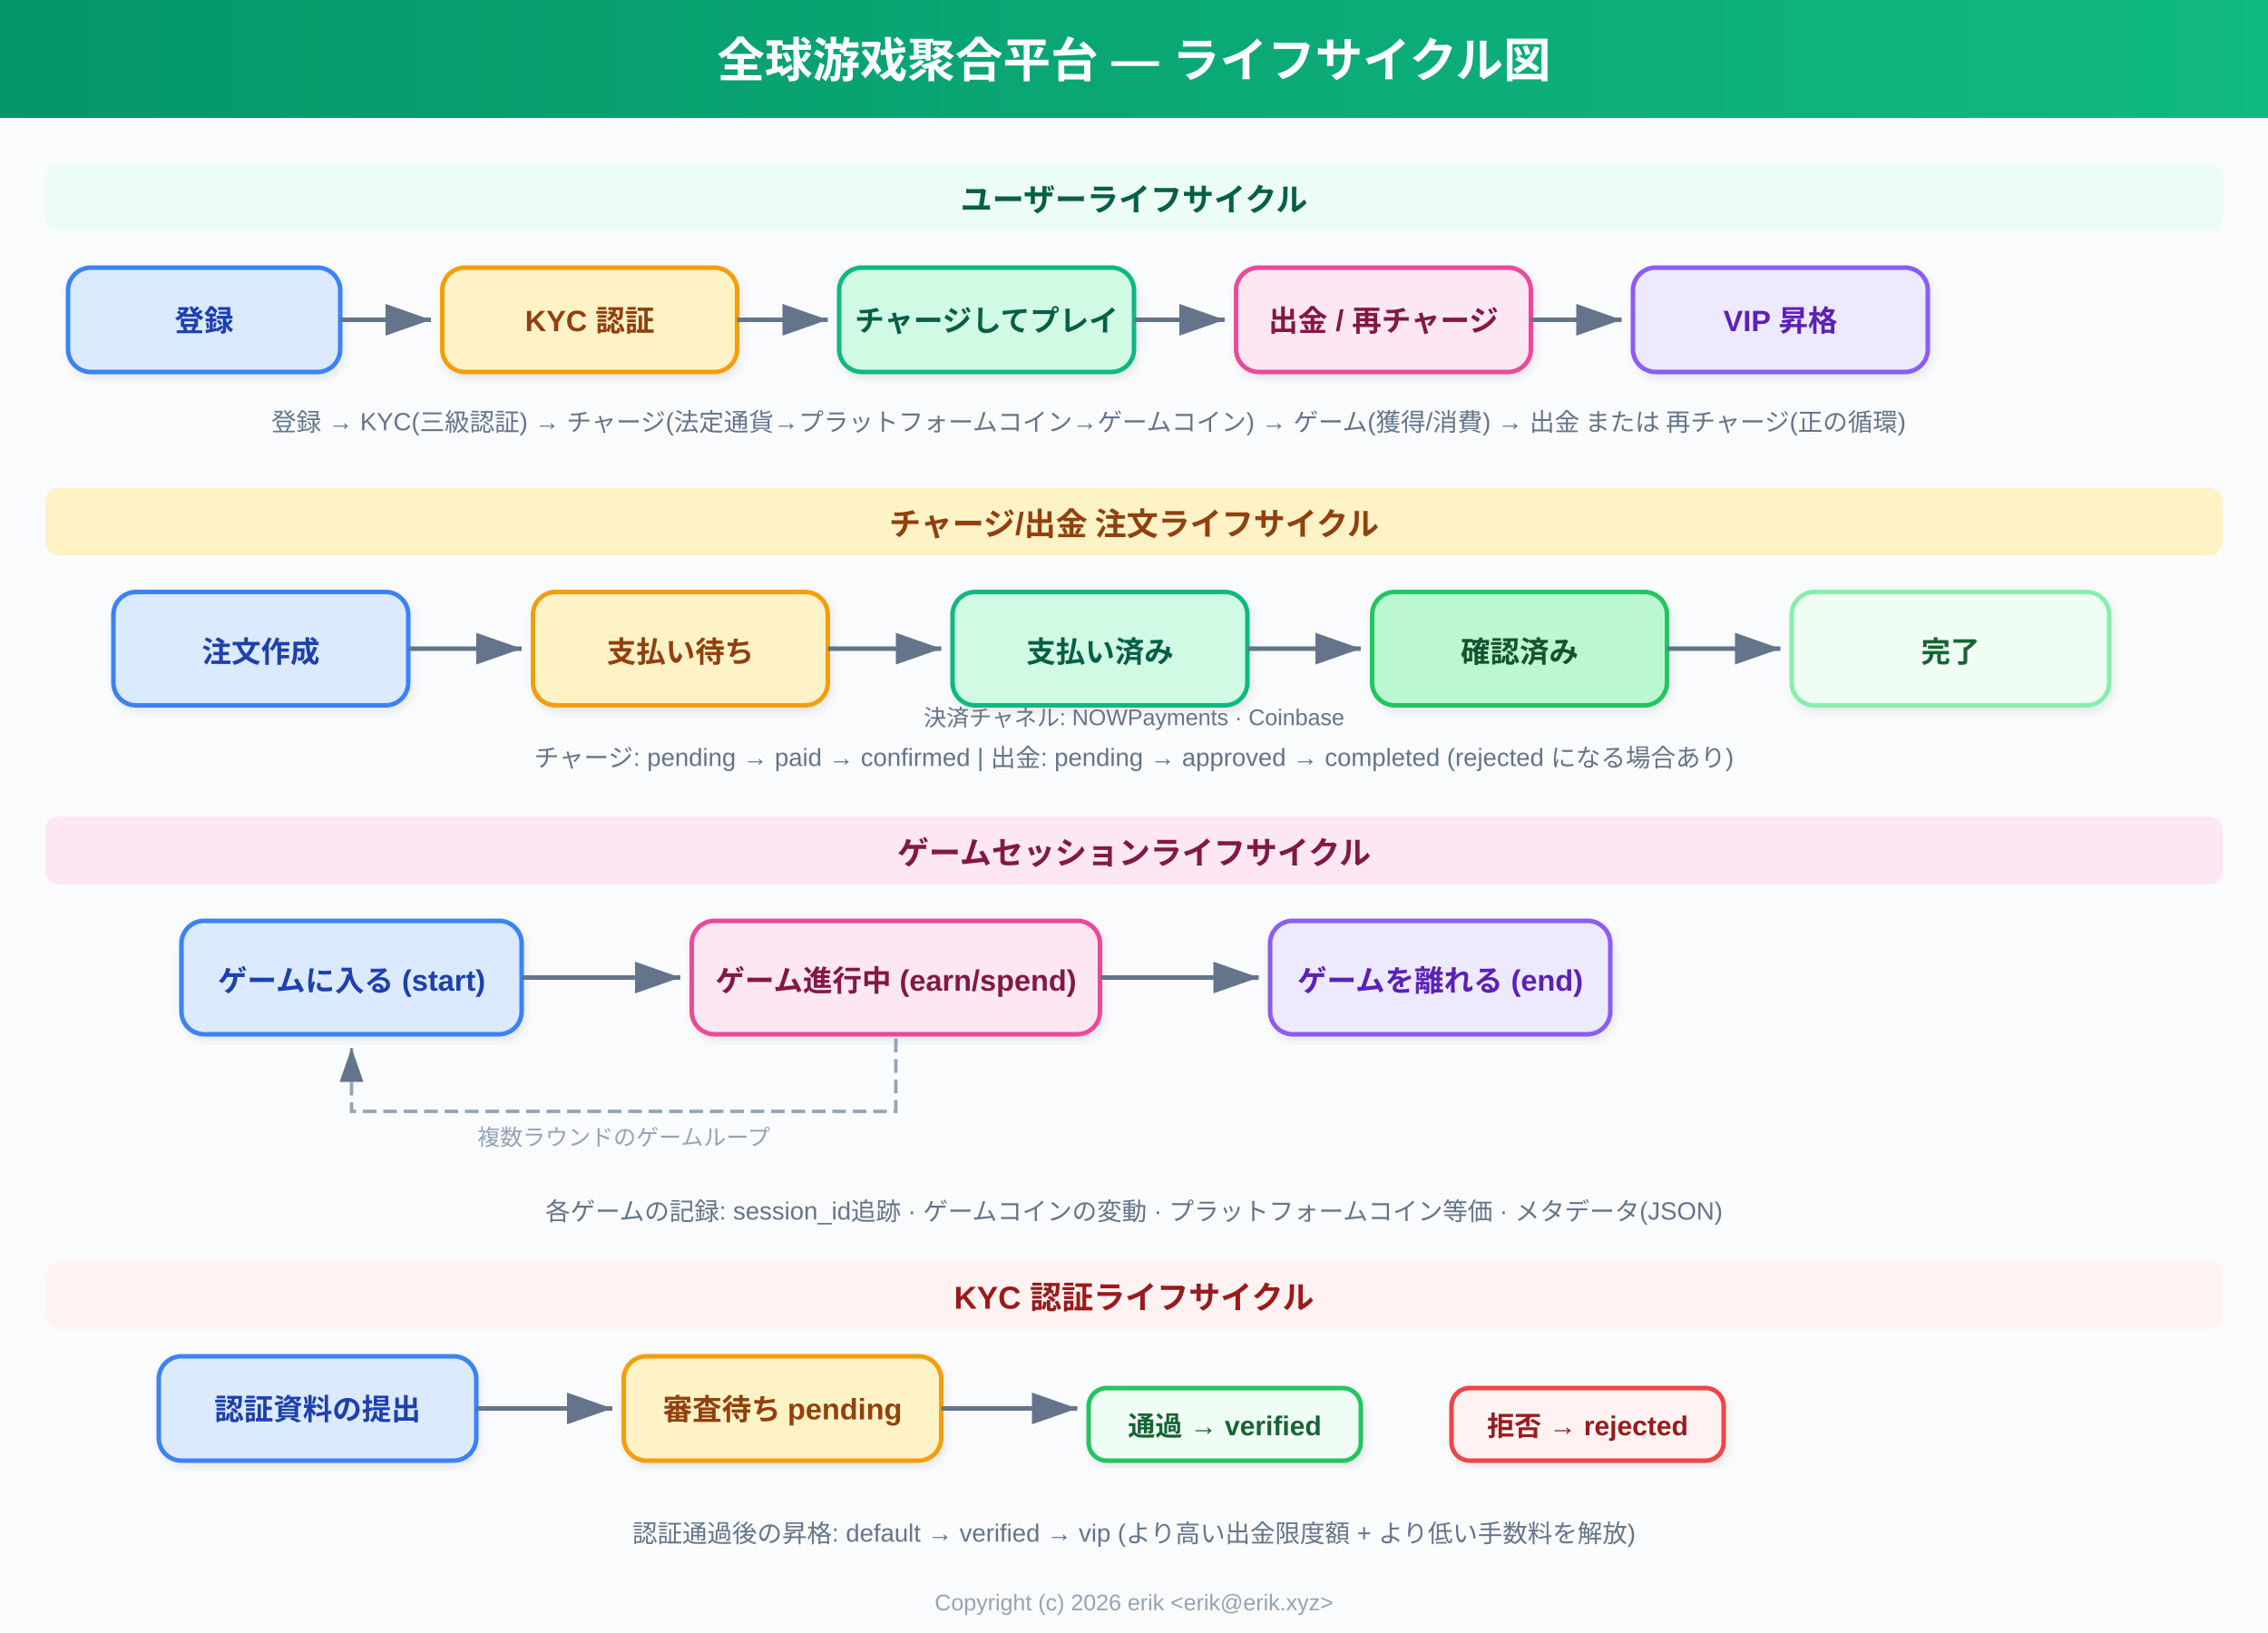
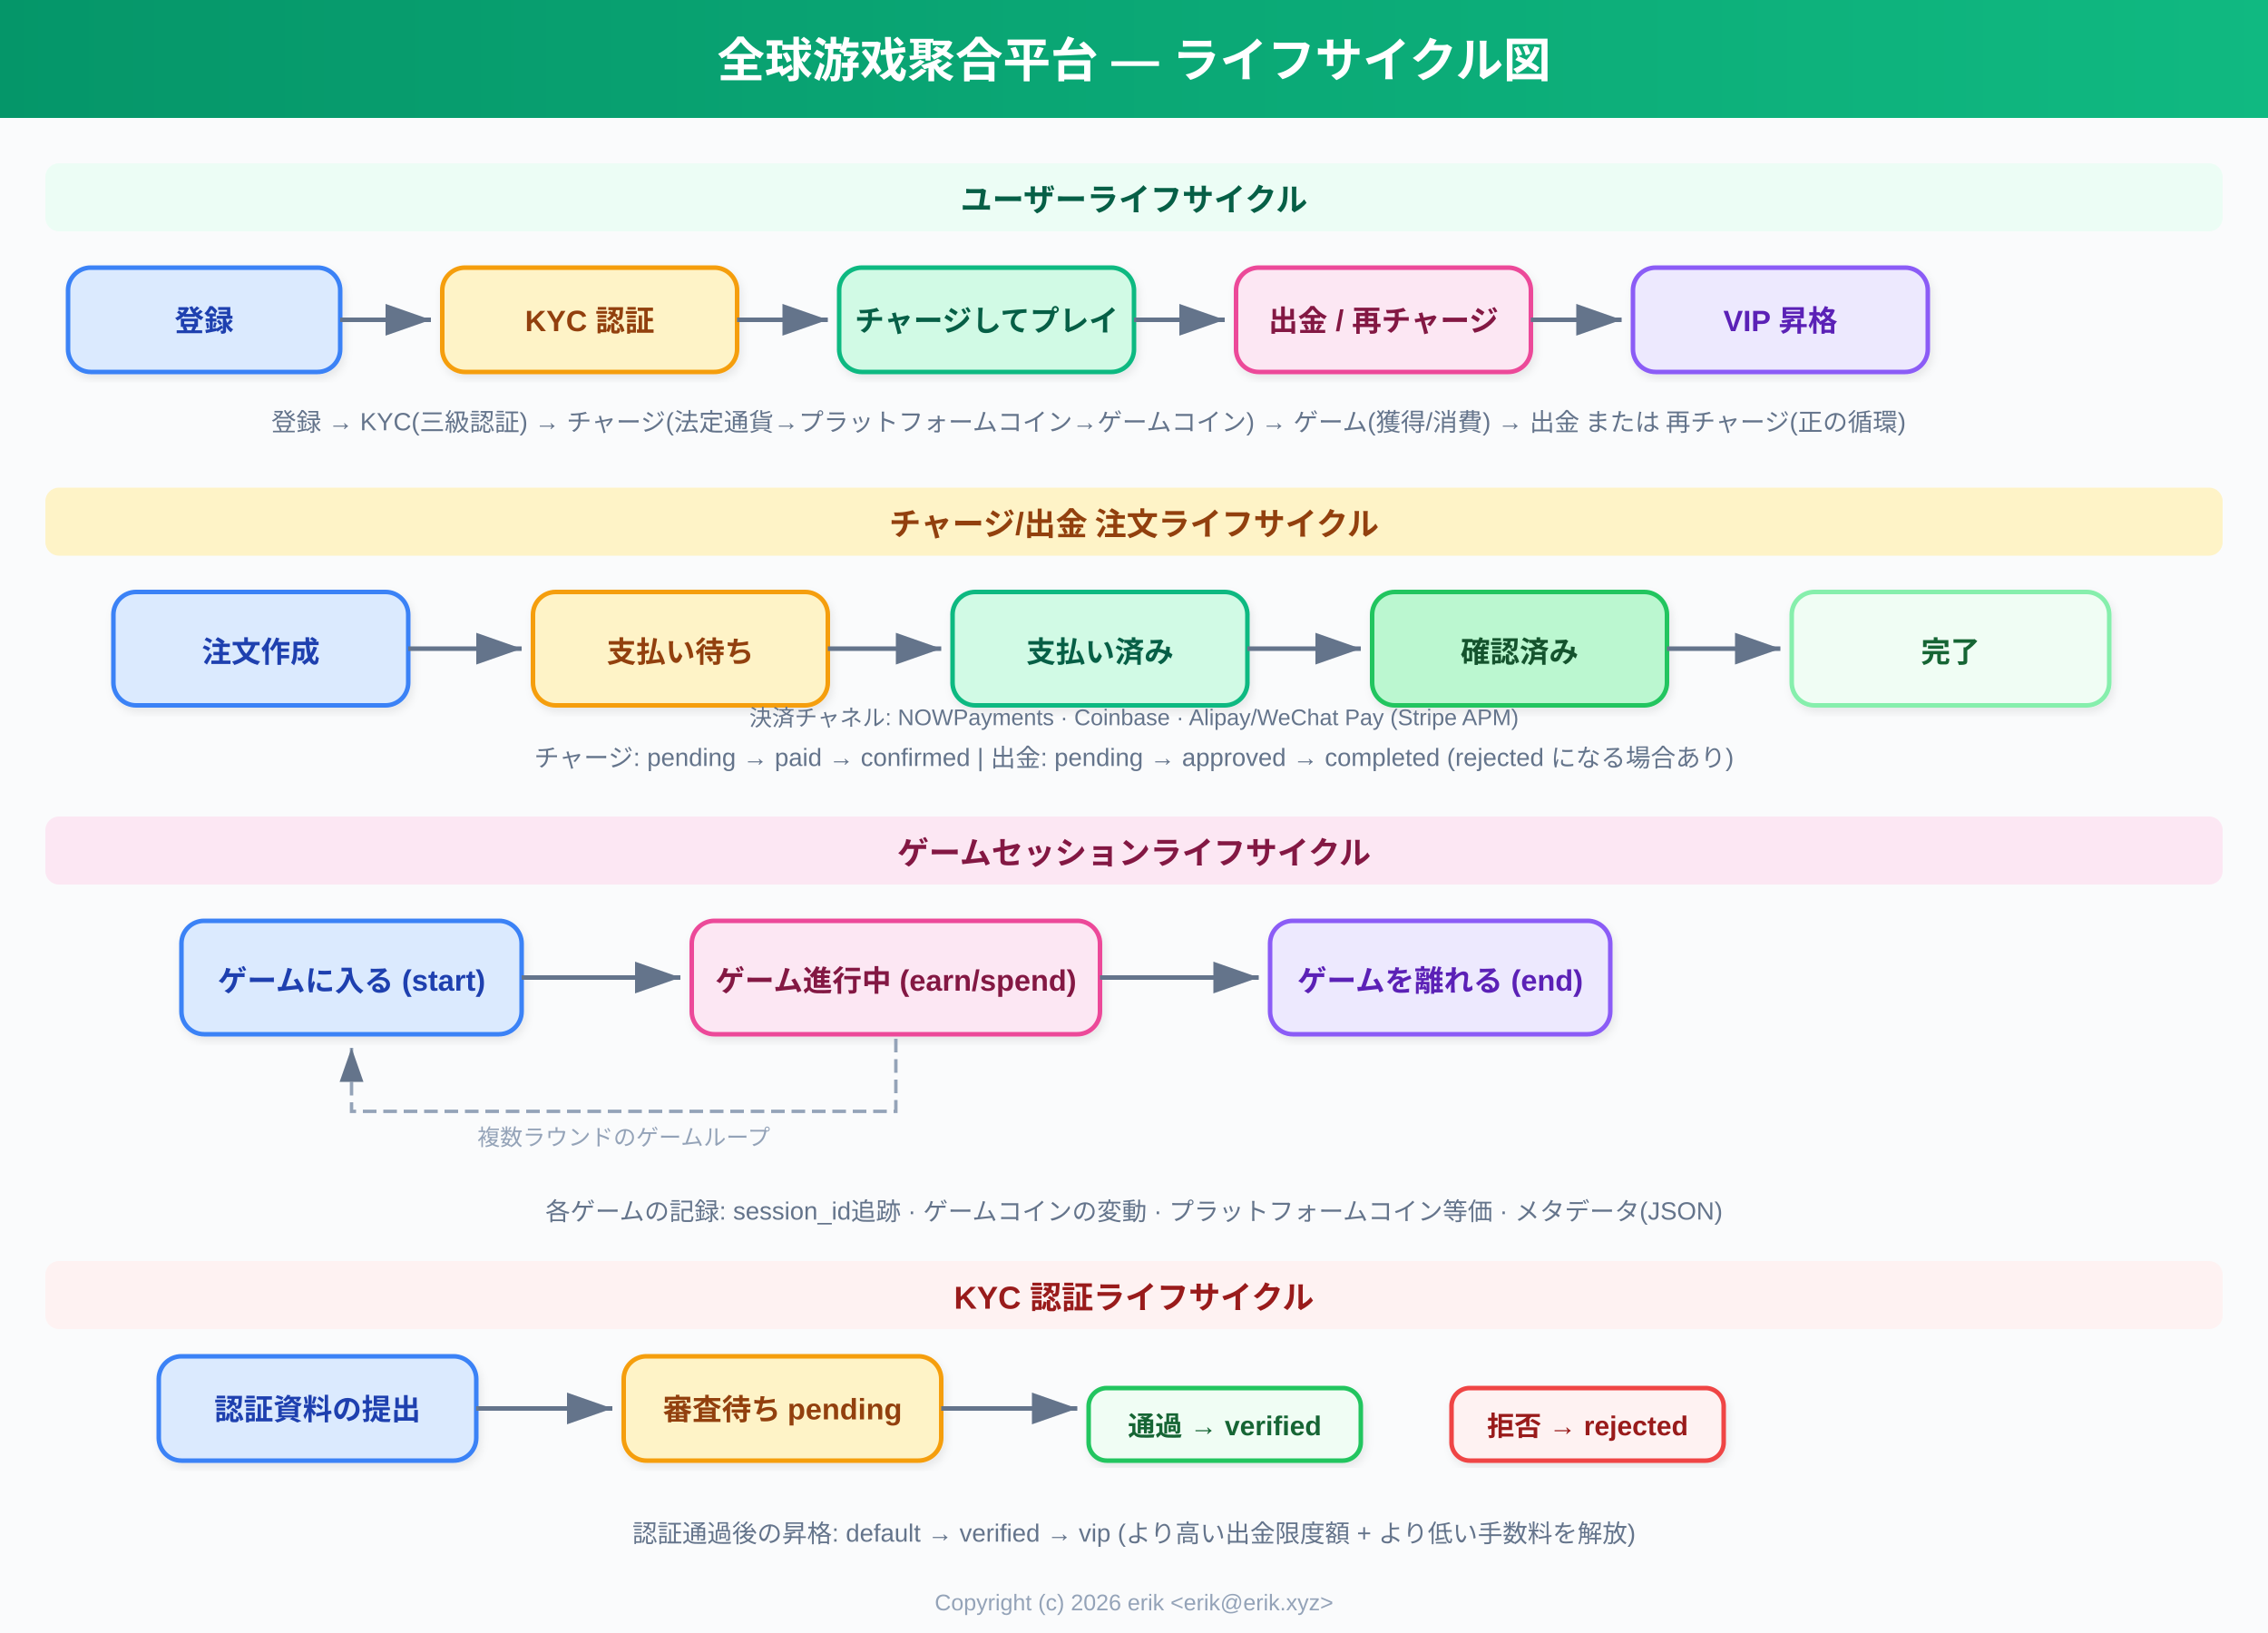
<svg xmlns="http://www.w3.org/2000/svg" viewBox="0 0 1000 720" font-family="Arial, 'Noto Sans SC', 'Noto Sans JP', sans-serif">
  <defs>
    <linearGradient id="hd" x1="0" y1="0" x2="1" y2="0">
      <stop offset="0%" stop-color="#059669" />
      <stop offset="100%" stop-color="#10b981" />
    </linearGradient>
    <marker id="arr" markerWidth="10" markerHeight="7" refX="10" refY="3.5" orient="auto">
      <polygon points="0 0, 10 3.5, 0 7" fill="#64748b" />
    </marker>
    <filter id="sh">
      <feDropShadow dx="1" dy="2" stdDeviation="2" flood-opacity=".08" />
    </filter>
  </defs>
  <rect width="1000" height="720" fill="#fafbfc" />
  <rect x="0" y="0" width="1000" height="52" fill="url(#hd)" />
  <text x="500" y="34" text-anchor="middle" fill="#fff" font-size="21" font-weight="bold">全球游戏聚合平台 — ライフサイクル図</text>
  <rect x="20" y="72" width="960" height="30" rx="6" fill="#ecfdf5" />
  <text x="500" y="93" text-anchor="middle" fill="#065f46" font-size="14" font-weight="bold">ユーザーライフサイクル</text>
  <rect x="30" y="118" width="120" height="46" rx="10" fill="#dbeafe" stroke="#3b82f6" stroke-width="2" filter="url(#sh)" />
  <text x="90" y="146" text-anchor="middle" fill="#1e40af" font-size="13" font-weight="bold">登録</text>
  <line x1="150" y1="141" x2="190" y2="141" stroke="#64748b" stroke-width="2" marker-end="url(#arr)" />
  <rect x="195" y="118" width="130" height="46" rx="10" fill="#fef3c7" stroke="#f59e0b" stroke-width="2" filter="url(#sh)" />
  <text x="260" y="146" text-anchor="middle" fill="#92400e" font-size="13" font-weight="bold">KYC 認証</text>
  <line x1="325" y1="141" x2="365" y2="141" stroke="#64748b" stroke-width="2" marker-end="url(#arr)" />
  <rect x="370" y="118" width="130" height="46" rx="10" fill="#d1fae5" stroke="#10b981" stroke-width="2" filter="url(#sh)" />
  <text x="435" y="146" text-anchor="middle" fill="#065f46" font-size="13" font-weight="bold">チャージしてプレイ</text>
  <line x1="500" y1="141" x2="540" y2="141" stroke="#64748b" stroke-width="2" marker-end="url(#arr)" />
  <rect x="545" y="118" width="130" height="46" rx="10" fill="#fce7f3" stroke="#ec4899" stroke-width="2" filter="url(#sh)" />
  <text x="610" y="146" text-anchor="middle" fill="#831843" font-size="13" font-weight="bold">出金 / 再チャージ</text>
  <line x1="675" y1="141" x2="715" y2="141" stroke="#64748b" stroke-width="2" marker-end="url(#arr)" />
  <rect x="720" y="118" width="130" height="46" rx="10" fill="#ede9fe" stroke="#8b5cf6" stroke-width="2" filter="url(#sh)" />
  <text x="785" y="146" text-anchor="middle" fill="#5b21b6" font-size="13" font-weight="bold">VIP 昇格</text>
  <text x="480" y="190" text-anchor="middle" fill="#64748b" font-size="11">登録 → KYC(三級認証) → チャージ(法定通貨→プラットフォームコイン→ゲームコイン) → ゲーム(獲得/消費) → 出金 または 再チャージ(正の循環)</text>
  <rect x="20" y="215" width="960" height="30" rx="6" fill="#fef3c7" />
  <text x="500" y="236" text-anchor="middle" fill="#92400e" font-size="14" font-weight="bold">チャージ/出金 注文ライフサイクル</text>
  <rect x="50" y="261" width="130" height="50" rx="10" fill="#dbeafe" stroke="#3b82f6" stroke-width="2" filter="url(#sh)" />
  <text x="115" y="292" text-anchor="middle" fill="#1e40af" font-size="13" font-weight="bold">注文作成</text>
  <line x1="180" y1="286" x2="230" y2="286" stroke="#64748b" stroke-width="2" marker-end="url(#arr)" />
  <rect x="235" y="261" width="130" height="50" rx="10" fill="#fef3c7" stroke="#f59e0b" stroke-width="2" filter="url(#sh)" />
  <text x="300" y="292" text-anchor="middle" fill="#92400e" font-size="13" font-weight="bold">支払い待ち</text>
  <line x1="365" y1="286" x2="415" y2="286" stroke="#64748b" stroke-width="2" marker-end="url(#arr)" />
  <rect x="420" y="261" width="130" height="50" rx="10" fill="#d1fae5" stroke="#10b981" stroke-width="2" filter="url(#sh)" />
  <text x="485" y="292" text-anchor="middle" fill="#065f46" font-size="13" font-weight="bold">支払い済み</text>
  <line x1="550" y1="286" x2="600" y2="286" stroke="#64748b" stroke-width="2" marker-end="url(#arr)" />
  <rect x="605" y="261" width="130" height="50" rx="10" fill="#bbf7d0" stroke="#22c55e" stroke-width="2" filter="url(#sh)" />
  <text x="670" y="292" text-anchor="middle" fill="#14532d" font-size="13" font-weight="bold">確認済み</text>
  <line x1="735" y1="286" x2="785" y2="286" stroke="#64748b" stroke-width="2" marker-end="url(#arr)" />
  <rect x="790" y="261" width="140" height="50" rx="10" fill="#f0fdf4" stroke="#86efac" stroke-width="2" filter="url(#sh)" />
  <text x="860" y="292" text-anchor="middle" fill="#166534" font-size="13" font-weight="bold">完了</text>
-   <text x="500" y="320" text-anchor="middle" fill="#64748b" font-size="10">決済チャネル: NOWPayments · Coinbase</text>
+   <text x="500" y="320" text-anchor="middle" fill="#64748b" font-size="10">決済チャネル: NOWPayments · Coinbase · Alipay/WeChat Pay (Stripe APM)</text>
  <text x="500" y="338" text-anchor="middle" fill="#64748b" font-size="11">チャージ: pending → paid → confirmed  |  出金: pending → approved → completed (rejected になる場合あり)</text>
  <rect x="20" y="360" width="960" height="30" rx="6" fill="#fce7f3" />
  <text x="500" y="381" text-anchor="middle" fill="#831843" font-size="14" font-weight="bold">ゲームセッションライフサイクル</text>
  <rect x="80" y="406" width="150" height="50" rx="10" fill="#dbeafe" stroke="#3b82f6" stroke-width="2" filter="url(#sh)" />
  <text x="155" y="437" text-anchor="middle" fill="#1e40af" font-size="13" font-weight="bold">ゲームに入る (start)</text>
  <line x1="230" y1="431" x2="300" y2="431" stroke="#64748b" stroke-width="2" marker-end="url(#arr)" />
  <rect x="305" y="406" width="180" height="50" rx="10" fill="#fce7f3" stroke="#ec4899" stroke-width="2" filter="url(#sh)" />
  <text x="395" y="437" text-anchor="middle" fill="#831843" font-size="13" font-weight="bold">ゲーム進行中 (earn/spend)</text>
  <line x1="485" y1="431" x2="555" y2="431" stroke="#64748b" stroke-width="2" marker-end="url(#arr)" />
  <rect x="560" y="406" width="150" height="50" rx="10" fill="#ede9fe" stroke="#8b5cf6" stroke-width="2" filter="url(#sh)" />
  <text x="635" y="437" text-anchor="middle" fill="#5b21b6" font-size="13" font-weight="bold">ゲームを離れる (end)</text>
  <path d="M 395 458 L 395 490 L 155 490 L 155 462" fill="none" stroke="#94a3b8" stroke-width="1.5" stroke-dasharray="6,3" marker-end="url(#arr)" />
  <text x="275" y="505" text-anchor="middle" fill="#94a3b8" font-size="10">複数ラウンドのゲームループ</text>
  <text x="500" y="538" text-anchor="middle" fill="#64748b" font-size="11">各ゲームの記録: session_id追跡 · ゲームコインの変動 · プラットフォームコイン等価 · メタデータ(JSON)</text>
  <rect x="20" y="556" width="960" height="30" rx="6" fill="#fef2f2" />
  <text x="500" y="577" text-anchor="middle" fill="#991b1b" font-size="14" font-weight="bold">KYC 認証ライフサイクル</text>
  <rect x="70" y="598" width="140" height="46" rx="10" fill="#dbeafe" stroke="#3b82f6" stroke-width="2" filter="url(#sh)" />
  <text x="140" y="626" text-anchor="middle" fill="#1e40af" font-size="13" font-weight="bold">認証資料の提出</text>
  <line x1="210" y1="621" x2="270" y2="621" stroke="#64748b" stroke-width="2" marker-end="url(#arr)" />
  <rect x="275" y="598" width="140" height="46" rx="10" fill="#fef3c7" stroke="#f59e0b" stroke-width="2" filter="url(#sh)" />
  <text x="345" y="626" text-anchor="middle" fill="#92400e" font-size="13" font-weight="bold">審査待ち pending</text>
  <line x1="415" y1="621" x2="475" y2="621" stroke="#64748b" stroke-width="2" marker-end="url(#arr)" />
  <rect x="480" y="612" width="120" height="32" rx="8" fill="#f0fdf4" stroke="#22c55e" stroke-width="2" filter="url(#sh)" />
  <text x="540" y="633" text-anchor="middle" fill="#166534" font-size="12" font-weight="bold">通過 → verified</text>
  <rect x="640" y="612" width="120" height="32" rx="8" fill="#fef2f2" stroke="#ef4444" stroke-width="2" filter="url(#sh)" />
  <text x="700" y="633" text-anchor="middle" fill="#991b1b" font-size="12" font-weight="bold">拒否 → rejected</text>
  <text x="500" y="680" text-anchor="middle" fill="#64748b" font-size="11">認証通過後の昇格: default → verified → vip (より高い出金限度額 + より低い手数料を解放)</text>
  <text x="500" y="710" text-anchor="middle" fill="#94a3b8" font-size="10">Copyright (c) 2026 erik &lt;erik@erik.xyz&gt;</text>
</svg>
